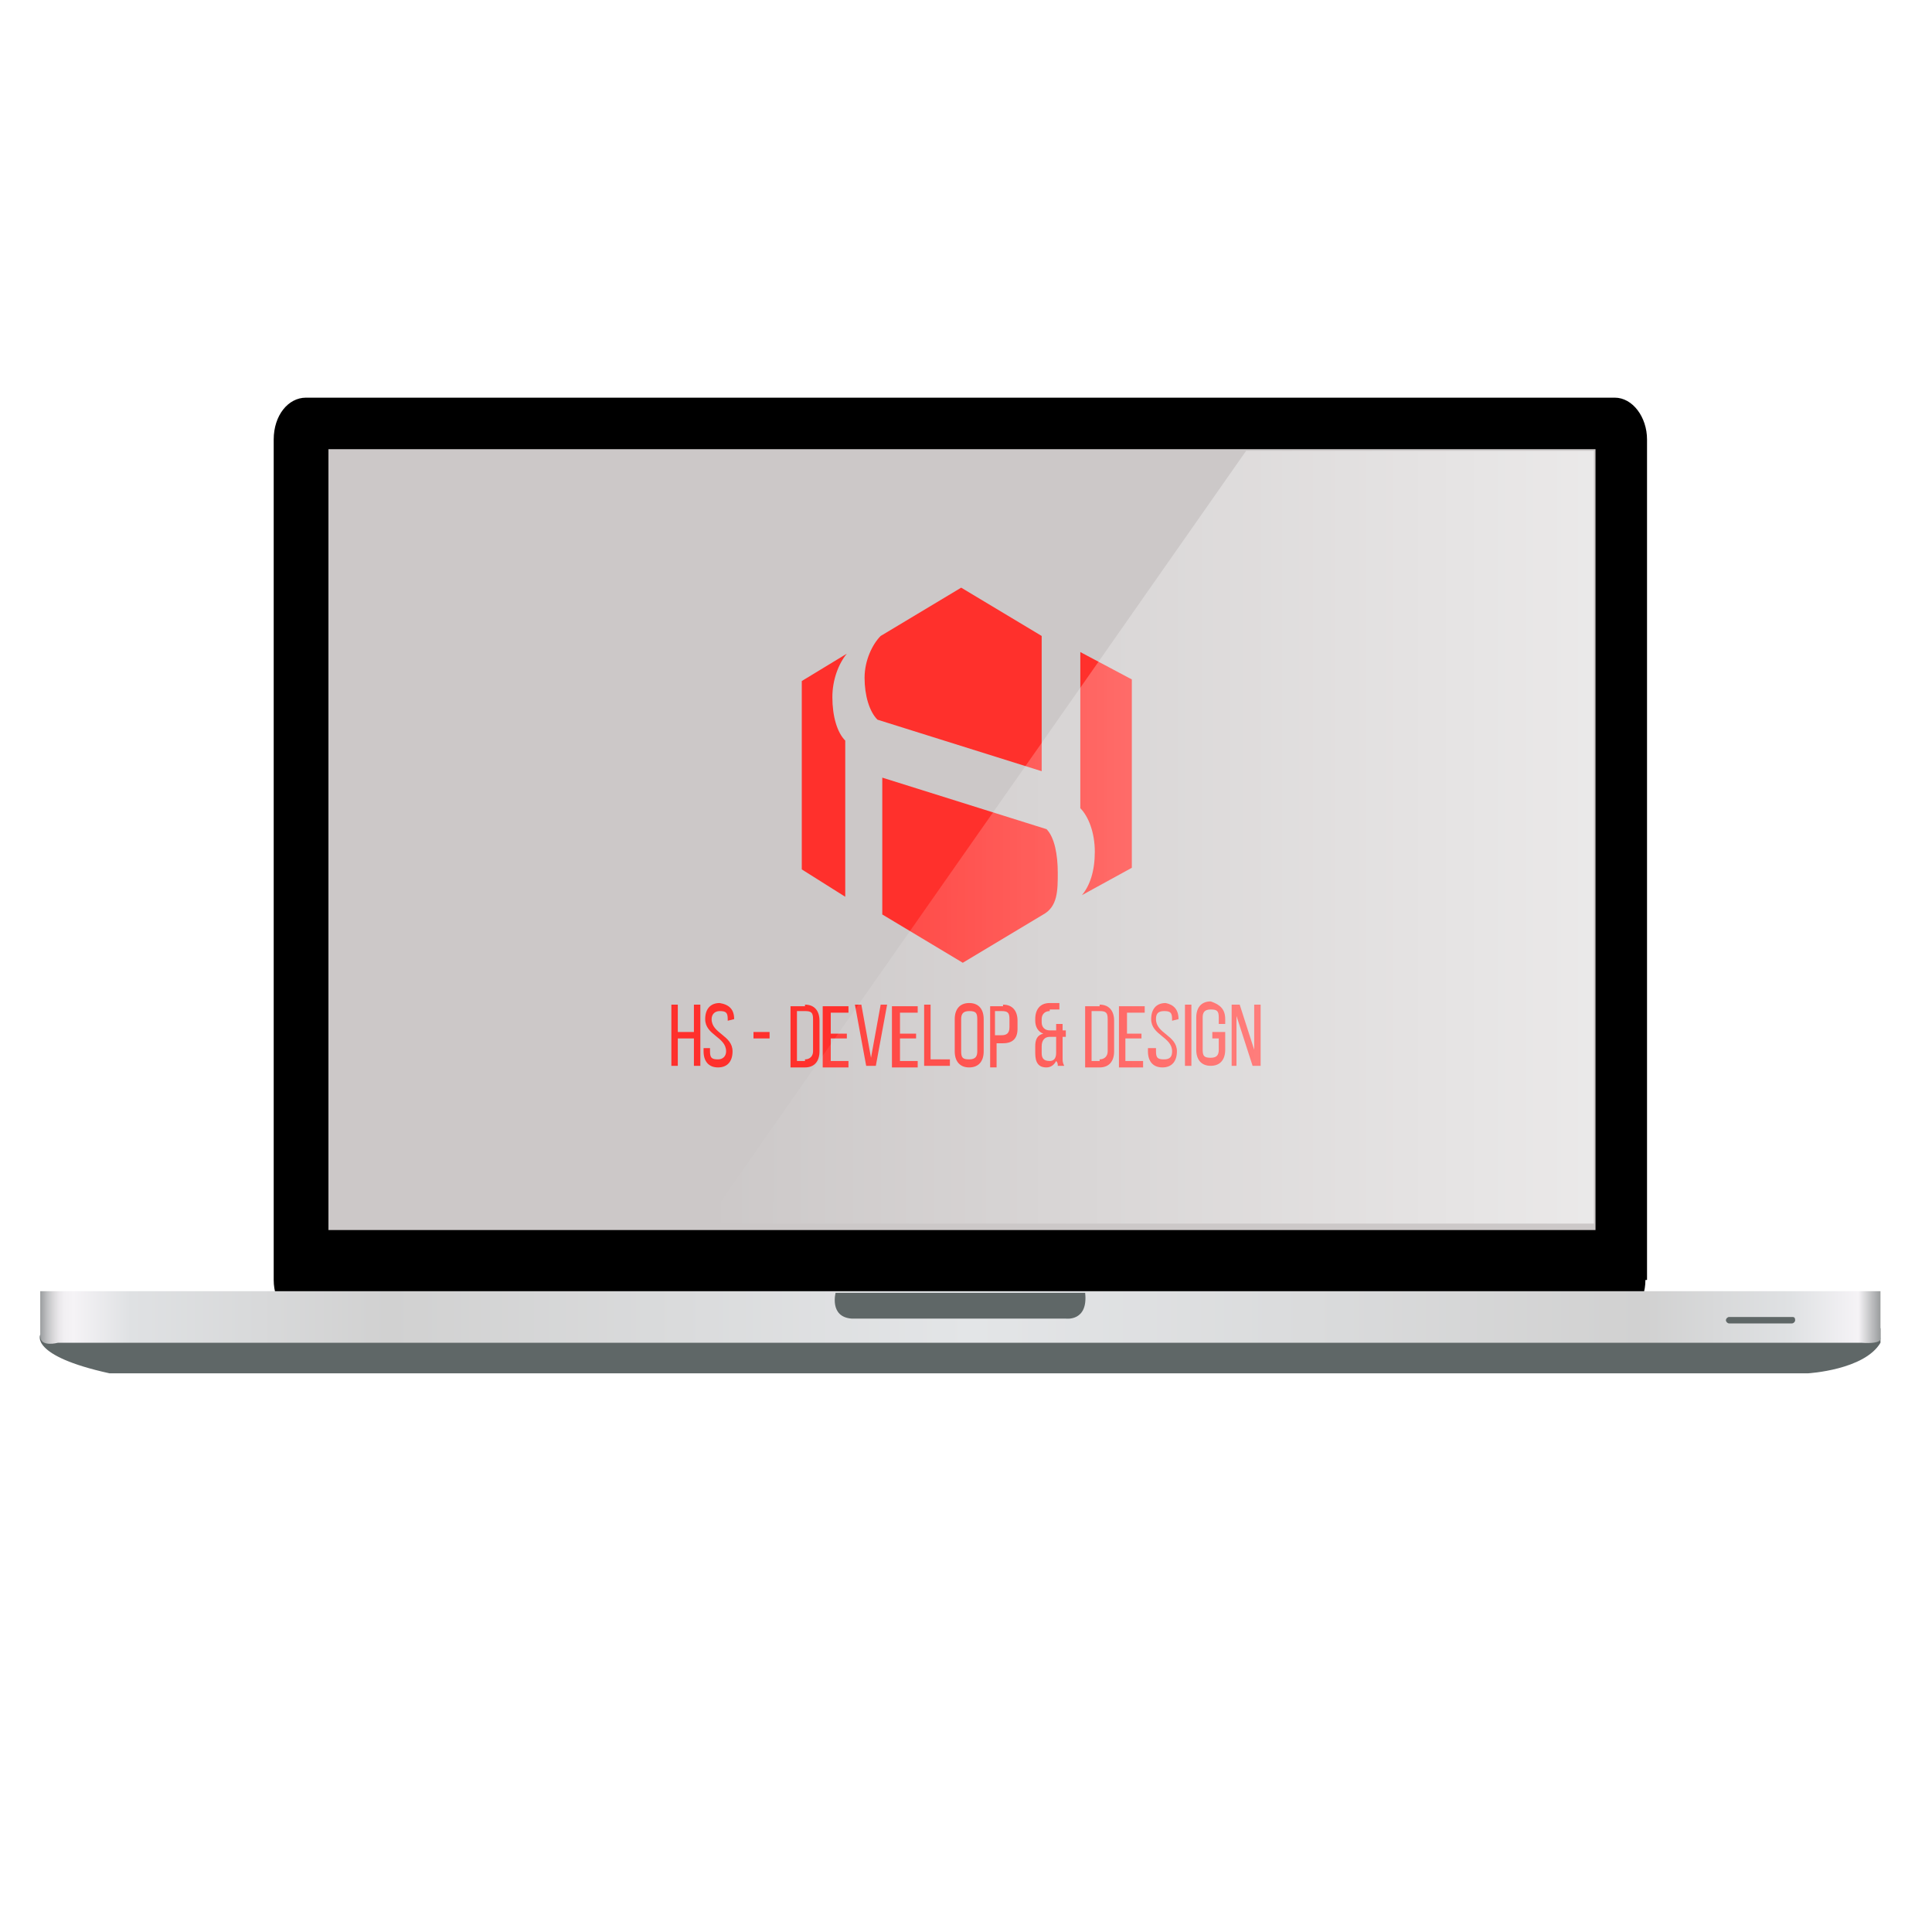
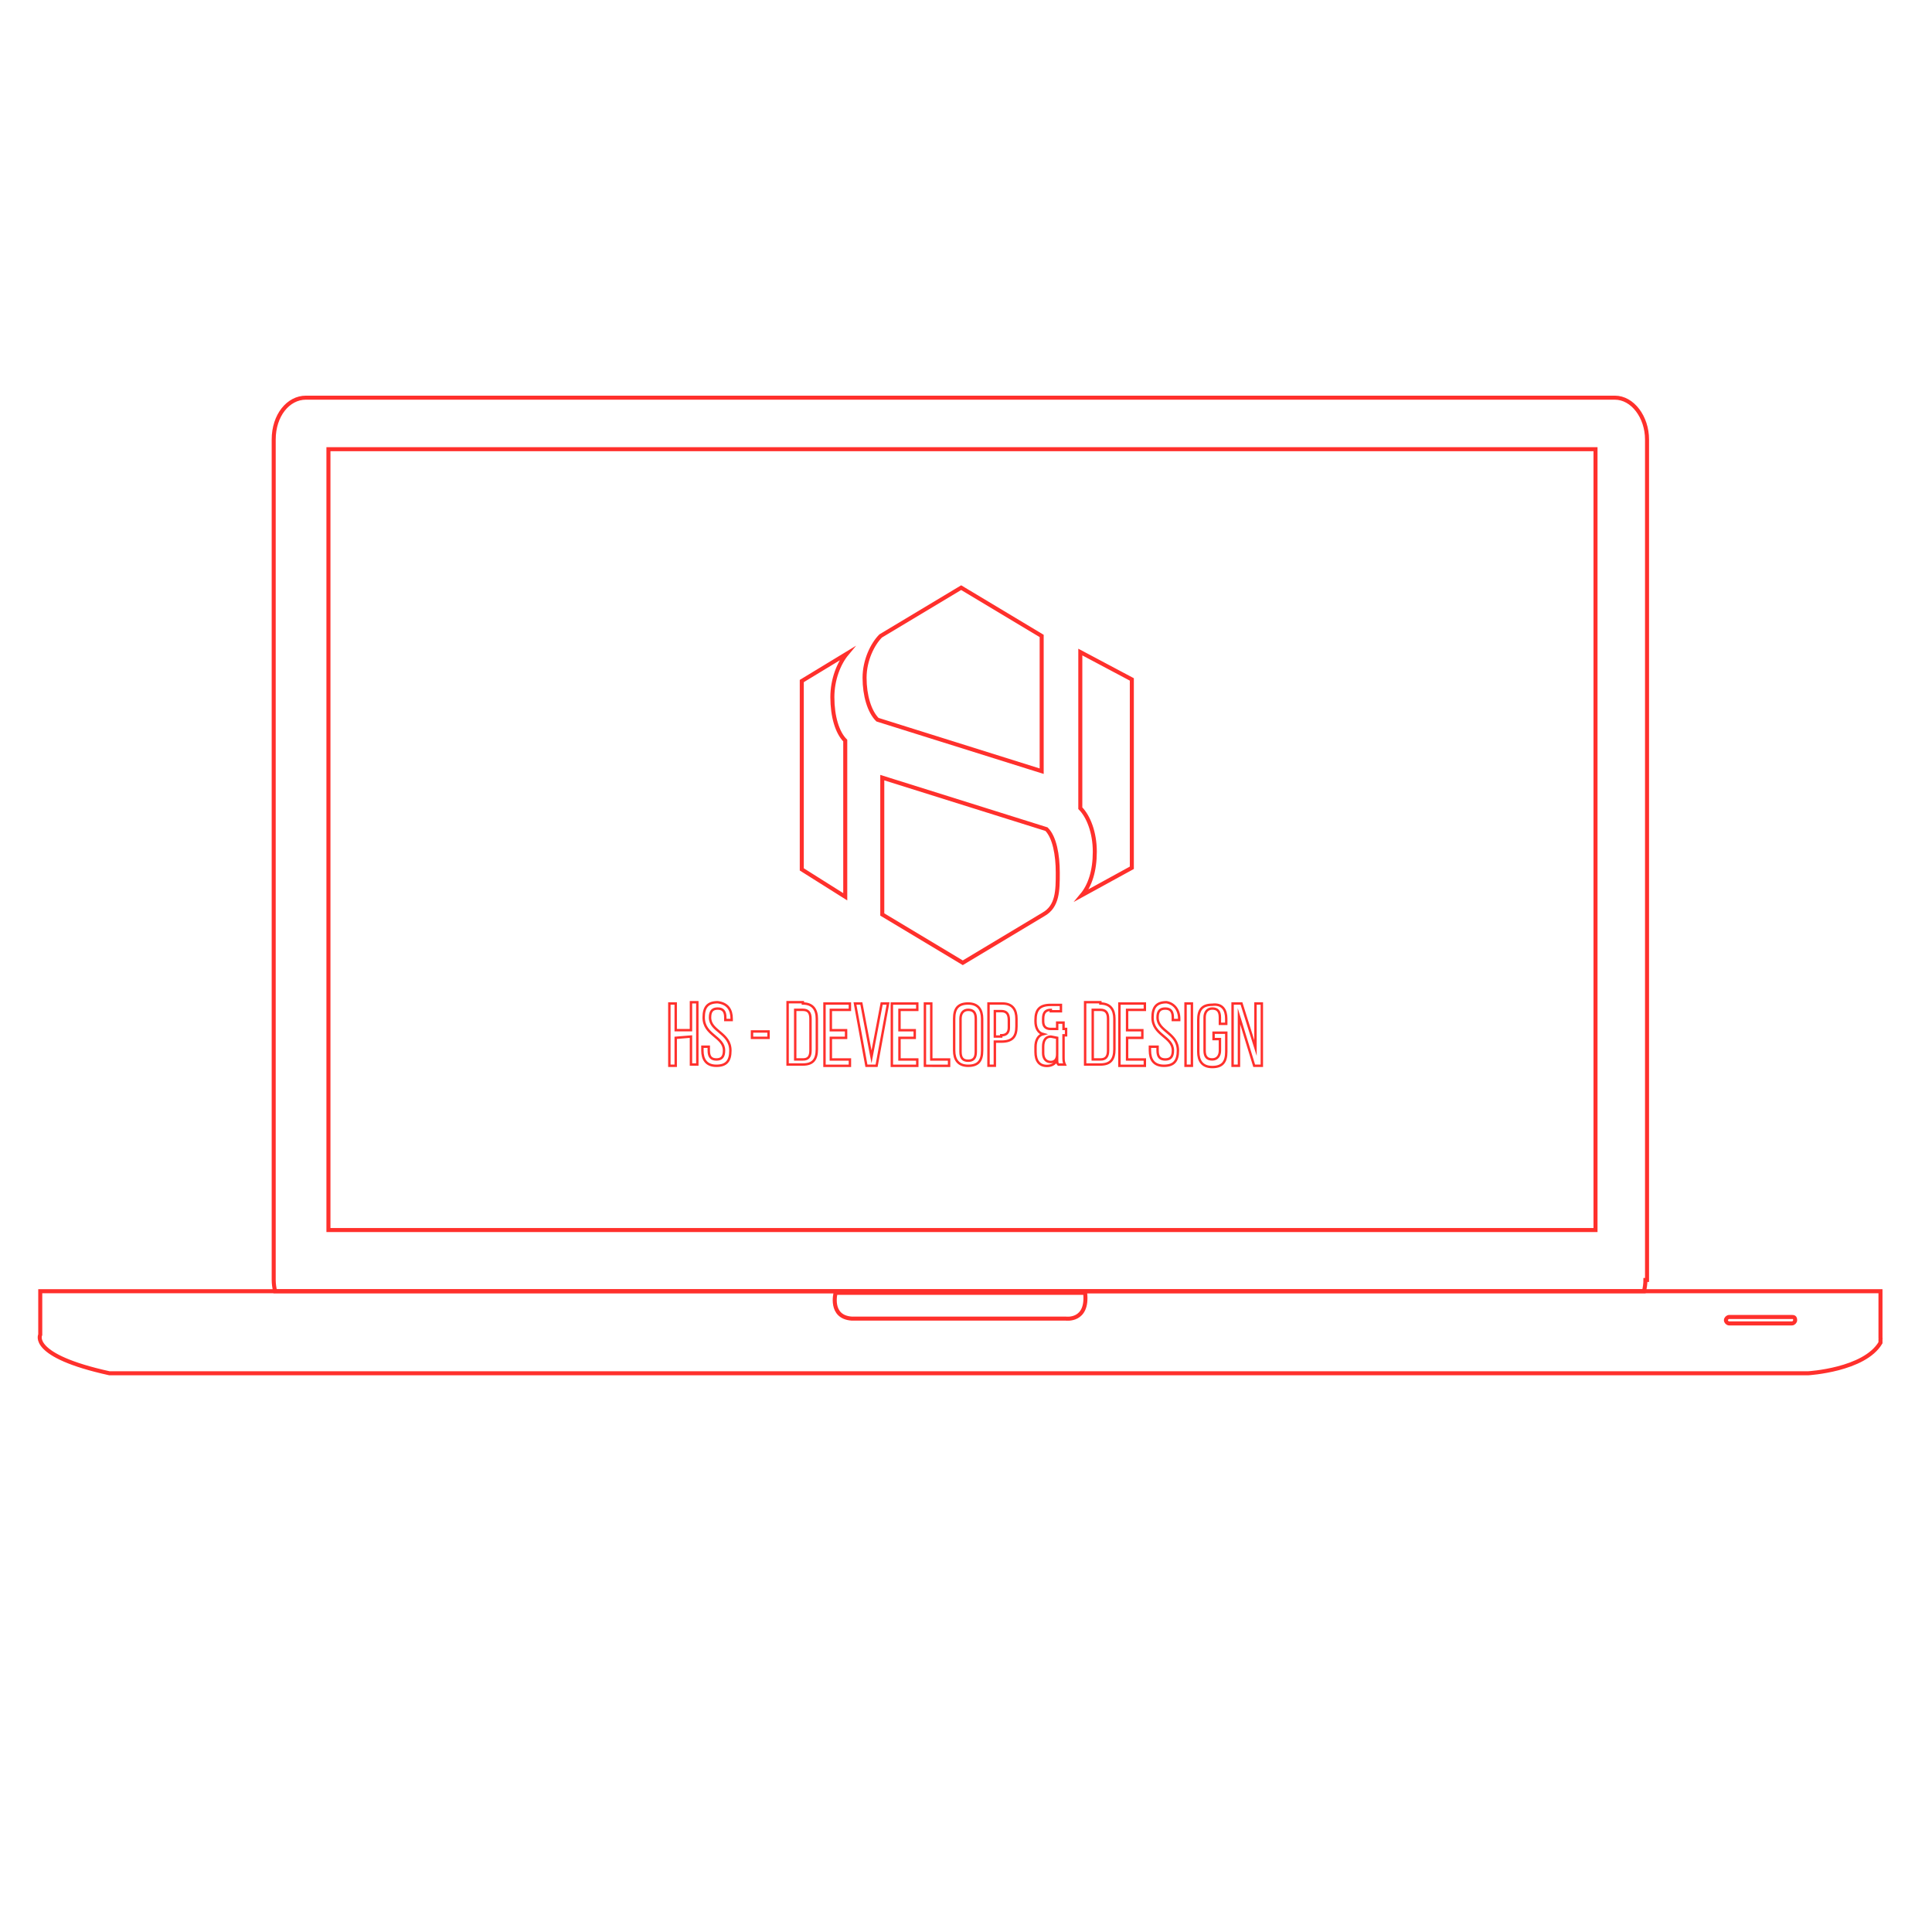
- <svg xmlns="http://www.w3.org/2000/svg" id="laptop-Layer_1" xml:space="preserve" height="120" viewBox="0 0 120 120" width="120" version="1.1" y="0px" x="0px" enable-background="new 0 0 120 120">
-   <path id="laptop-back_1_" d="m102.2 79.5c0 1.4-0.9 2.6-2 2.6h-81.2c-1.1 0-2-1.199-2-2.6v-52.2c0-1.5 0.9-2.6 2-2.6h81.3c1.101 0 2 1.2 2 2.6v52.2h-0.1z" />
-   <g id="laptop-bottom">
-     <path d="m2.5 82.9s-0.7 1.3 4.3 2.399h105.5s3.5-0.2 4.5-1.899v-0.9l-114.3 0.4z" fill="#5F6767" />
-     <linearGradient id="laptop-SVGID_1_" y2="-296.83" gradientUnits="userSpaceOnUse" x2="362.81" gradientTransform="matrix(1 0 0 -1 -246 -215)" y1="-296.83" x1="248.5">
-       <stop stop-color="#999C9D" offset="0" />
-       <stop stop-color="#A5A7A9" offset=".001" />
-       <stop stop-color="#C2C3C5" offset=".004" />
-       <stop stop-color="#D9D8DA" offset=".007" />
-       <stop stop-color="#E9E7EA" offset=".01" />
-       <stop stop-color="#F2F0F3" offset=".013" />
-       <stop stop-color="#F5F3F6" offset=".018" />
-       <stop stop-color="#DFE1E3" offset=".049" />
-       <stop stop-color="#D1D1D1" offset=".189" />
-       <stop stop-color="#E3E5E7" offset=".506" />
-       <stop stop-color="#D1D1D1" offset=".872" />
-       <stop stop-color="#DFE1E3" offset=".951" />
-       <stop stop-color="#F5F3F6" offset=".988" />
-       <stop stop-color="#999C9D" offset="1" />
-     </linearGradient>
-     <path d="m2.5 80.2h114.3v2.9s0.2 0.4-1.2 0.301h-112s-1.1 0.3-1.1-0.4v-2.801z" fill="url(#laptop-SVGID_1_)" />
-     <path d="m111.5 82c0 0.1-0.1 0.2-0.2 0.2h-3.9c-0.101 0-0.2-0.101-0.2-0.2 0-0.1 0.1-0.2 0.2-0.2h3.899c0.1 0 0.2 0 0.2 0.2z" fill="#5F6767" />
-     <path d="m51.9 80.3s-0.4 1.5 1 1.601h13.3s1.399 0.199 1.2-1.601h-15.5z" fill="#5F6767" />
-   </g>
-   <path id="laptop-screen_1_" d="m20.4 27.9h78.7v48.5h-78.7v-48.5z" fill="#CCC8C8" />
-   <path id="laptop-logo" d="m64.7 47.9l-10.2-3.2c-0.5-0.5-0.8-1.5-0.8-2.6s0.5-2.1 1-2.6l5-3 5 3v8.4zm-14.9-5.6v11.7l2.7 1.7v-9.7c-0.5-0.5-0.8-1.5-0.8-2.7 0-1.1 0.4-2.1 0.9-2.7l-2.8 1.7zm5 6v8.5l5 3 5-3c0.9-0.5 0.9-1.5 0.9-2.6s-0.2-2.2-0.7-2.7l-10.2-3.2zm12.3-7.8v9.7c0.5 0.5 0.9 1.5 0.9 2.7s-0.3 2.1-0.8 2.7l3.1-1.7v-11.7l-3.2-1.7z" fill="#FF302C" />
-   <path id="laptop-text" d="m42.1 64.5v1.7h-0.4v-3.8h0.4v1.7h1v-1.7h0.4v3.8h-0.4v-1.7h-1zm3.5-1.2l-0.4 0.1v-0.1c0-0.399-0.1-0.5-0.5-0.5-0.3 0-0.5 0.2-0.5 0.5 0 0.9 1.3 1 1.3 2 0 0.601-0.3 1-0.9 1s-0.9-0.399-0.9-1v-0.2h0.4v0.2c0 0.4 0.1 0.5 0.5 0.5 0.3 0 0.5-0.2 0.5-0.5 0-0.899-1.3-1-1.3-2 0-0.6 0.3-1 0.9-1 0.6 0.1 0.9 0.4 0.9 1zm1.2 0.8h1v0.4h-1v-0.4zm3.2-1.7c0.6 0 0.9 0.399 0.9 1v1.9c0 0.601-0.3 1-0.9 1h-0.9v-3.8h0.9v-0.1zm0 3.4c0.3 0 0.5-0.2 0.5-0.5v-2c0-0.399-0.1-0.5-0.5-0.5h-0.5v3.1h0.5v-0.1zm2.6-1.7v0.4h-1v1.4h1.1v0.4h-1.6v-3.8h1.6v0.4h-1.1v1.3h1v-0.1zm0.9-1.7l0.6 3.3 0.6-3.3h0.4l-0.7 3.8h-0.6l-0.7-3.8h0.4zm3.4 1.7v0.4h-1v1.4h1.1v0.4h-1.6v-3.8h1.6v0.4h-1.1v1.3h1v-0.1zm0.5 2.1v-3.8h0.4v3.4h1.2v0.4h-1.6zm1.9-2.9c0-0.6 0.3-1 0.9-1s0.899 0.4 0.899 1v2c0 0.601-0.3 1-0.899 1-0.6 0-0.9-0.399-0.9-1v-2zm0.4 2c0 0.4 0.1 0.5 0.5 0.5 0.399 0 0.5-0.2 0.5-0.5v-2c0-0.399-0.101-0.5-0.5-0.5-0.4 0-0.5 0.2-0.5 0.5v2zm2.6-2.9c0.601 0 0.9 0.399 0.9 1v0.5c0 0.6-0.3 0.899-0.9 0.899h-0.4v1.5h-0.4v-3.8h0.8v-0.099zm-0.1 1.9c0.3 0 0.5-0.1 0.5-0.5v-0.5c0-0.399-0.101-0.5-0.5-0.5h-0.4v1.5h0.4zm3-1.5c-0.3 0-0.5 0.2-0.5 0.5v0.2c0 0.3 0.2 0.5 0.5 0.5h0.4v-0.4h0.4v0.4h0.2v0.4h-0.2v1.3c0 0.2 0 0.3 0.1 0.5h-0.4c0-0.101 0-0.2-0.101-0.3-0.099 0.2-0.299 0.4-0.599 0.4-0.5 0-0.7-0.3-0.7-0.899v-0.401c0-0.4 0.101-0.7 0.5-0.8-0.3-0.101-0.5-0.4-0.5-0.8v-0.1c0-0.6 0.3-1 0.9-1h0.6v0.4h-0.6v0.1zm0 1.6c-0.3 0-0.5 0.199-0.5 0.6v0.4c0 0.3 0.1 0.5 0.5 0.5 0.2 0 0.399-0.101 0.399-0.5v-1h-0.399zm3.1-2c0.601 0 0.9 0.399 0.9 1v1.9c0 0.601-0.3 1-0.9 1h-0.9v-3.8h0.9v-0.1zm0 3.4c0.3 0 0.5-0.2 0.5-0.5v-2c0-0.399-0.1-0.5-0.5-0.5h-0.5v3.1h0.5v-0.1zm2.6-1.7v0.4h-1v1.4h1.1v0.4h-1.5v-3.8h1.6v0.4h-1.1v1.3h0.9v-0.1zm2.3-0.8l-0.4 0.1v-0.1c0-0.399-0.1-0.5-0.5-0.5-0.399 0-0.5 0.2-0.5 0.5 0 0.9 1.3 1 1.3 2 0 0.601-0.3 1-0.899 1-0.601 0-0.9-0.399-0.9-1v-0.2h0.5v0.2c0 0.4 0.101 0.5 0.5 0.5 0.4 0 0.5-0.2 0.5-0.5 0-0.899-1.3-1-1.3-2 0-0.6 0.3-1 0.9-1 0.499 0.1 0.799 0.4 0.799 1zm0.8-0.9v3.8h-0.4v-3.8h0.4zm2.1 0.9v0.3h-0.4v-0.4c0-0.4-0.101-0.5-0.5-0.5-0.4 0-0.5 0.2-0.5 0.5v2c0 0.399 0.1 0.5 0.5 0.5 0.399 0 0.5-0.2 0.5-0.5v-0.7h-0.4v-0.4h0.8v1.1c0 0.6-0.3 1-0.899 1-0.601 0-0.9-0.4-0.9-1v-2c0-0.601 0.3-1 0.9-1 0.599 0.2 0.899 0.5 0.899 1.1zm0.8 2.9h-0.4v-3.8h0.5l0.9 2.8v-2.8h0.4v3.8h-0.5l-1-3.101v3.101h0.1z" fill="#FF302C" />
-   <linearGradient id="laptop-reflection_2_" y2="52" gradientUnits="userSpaceOnUse" x2="99" y1="52" x1="43.8">
-     <stop stop-color="#fff" stop-opacity="0" offset="0" />
-     <stop stop-color="#fff" offset="1" />
-   </linearGradient>
-   <path id="laptop-reflection_1_" opacity=".6" d="m43.8 76h55.2v-48h-21.6l-33.6 48z" enable-background="new    " fill="url(#laptop-reflection_2_)" />
+ <svg xmlns="http://www.w3.org/2000/svg" version="1.1" id="laptop" x="0px" y="0px" width="120px" height="120px" viewBox="0 0 120 120" enable-background="new 0 0 120 120" xml:space="preserve">
+   <path id="keypad" fill="none" stroke="#FF302C" stroke-width="0.25" stroke-miterlimit="10" d="M116.8,83.1v-0.6v-2.3H2.5v2.7  c0,0-0.7,1.3,4.3,2.397h105.5c0,0,3.5-0.198,4.5-1.897v-0.211C116.814,83.141,116.8,83.1,116.8,83.1z" />
+   <path id="button2" fill="none" stroke="#FF302C" stroke-width="0.25" stroke-miterlimit="10" d="M111.5,82c0,0.1-0.1,0.2-0.2,0.2  H107.4c-0.103,0-0.2-0.101-0.2-0.2s0.1-0.2,0.2-0.2h3.897C111.398,81.8,111.499,81.8,111.5,82L111.5,82z" />
+   <path id="button1" fill="none" stroke="#FF302C" stroke-width="0.25" stroke-miterlimit="10" d="M51.9,80.3c0,0-0.4,1.5,1,1.601  h13.3c0,0,1.399,0.199,1.2-1.601H51.9z" />
+   <path id="back" fill="none" stroke="#FF302C" stroke-width="0.25" stroke-miterlimit="10" d="M100.3,24.7H19c-1.1,0-2,1.1-2,2.6  v52.2c0,0.242,0.036,0.475,0.086,0.7h85.027c0.051-0.226,0.087-0.458,0.087-0.7h0.1V27.3C102.3,25.9,101.4,24.7,100.3,24.7z" />
+   <rect id="screen" x="20.4" y="27.9" fill="none" stroke="#FF302C" stroke-width="0.25" stroke-miterlimit="10" width="78.7" height="48.5" />
+   <path id="logo" fill="none" stroke="#FF302C" stroke-width="0.25" stroke-miterlimit="10" d="M64.7,47.9l-10.2-3.2  c-0.5-0.5-0.8-1.5-0.8-2.6s0.5-2.1,1-2.6l5-3l5,3V47.9z M49.8,42.3V54l2.7,1.7V46c-0.5-0.5-0.8-1.5-0.8-2.7c0-1.1,0.4-2.1,0.9-2.7  L49.8,42.3L49.8,42.3z M54.8,48.3v8.5l5,3l5-3c0.9-0.5,0.9-1.5,0.9-2.6c0-1.1-0.2-2.2-0.7-2.7L54.8,48.3L54.8,48.3z M67.1,40.5v9.7  c0.5,0.5,0.9,1.5,0.9,2.7c0,1.2-0.3,2.1-0.8,2.7l3.1-1.7V42.2L67.1,40.5z" />
+   <path id="text" fill="none" stroke="#FF302C" stroke-width="0.15" stroke-miterlimit="10" d="M41.97,64.461v1.737h-0.395v-3.869  h0.395v1.657h0.947V62.25h0.395v3.87h-0.395v-1.737L41.97,64.461z M45.445,63.275v0.08H45.05v-0.157  c0-0.396-0.158-0.554-0.474-0.554c-0.315,0-0.474,0.157-0.474,0.554c0,0.868,1.264,0.946,1.264,2.053  c0,0.632-0.237,0.947-0.869,0.947s-0.869-0.396-0.869-0.947v-0.237h0.395v0.237c0,0.396,0.158,0.554,0.474,0.554  c0.315,0,0.474-0.158,0.474-0.554c0-0.868-1.264-0.948-1.264-2.053c0-0.632,0.237-0.948,0.869-0.948  C45.208,62.329,45.445,62.725,45.445,63.275z M46.708,64.066h1.027v0.395h-1.027V64.066z M49.867,62.329  c0.631,0,0.868,0.396,0.868,0.946v1.896c0,0.633-0.237,0.948-0.868,0.948h-0.948v-3.87h0.948V62.329z M49.867,65.805  c0.315,0,0.474-0.158,0.474-0.554v-1.976c0-0.395-0.158-0.553-0.474-0.553h-0.475v3.08h0.475V65.805z M52.552,64.066v0.395h-0.947  v1.344h1.185v0.395h-1.58V62.33h1.579v0.395h-1.185v1.265h0.947L52.552,64.066L52.552,64.066z M53.5,62.329l0.631,3.315l0.632-3.315  h0.395l-0.711,3.869h-0.632l-0.711-3.869H53.5z M56.816,64.066v0.395h-0.948v1.344h1.106v0.395h-1.58V62.33h1.58v0.395h-1.106v1.265  h0.948V64.066z M57.448,66.198v-3.869h0.395v3.476h1.106v0.395L57.448,66.198L57.448,66.198z M59.264,63.275  c0-0.631,0.237-0.946,0.869-0.946c0.631,0,0.869,0.396,0.869,0.946v1.976c0,0.632-0.236,0.947-0.869,0.947  c-0.632,0-0.869-0.396-0.869-0.947V63.275z M59.659,65.33c0,0.395,0.158,0.553,0.475,0.553c0.315,0,0.474-0.158,0.474-0.553v-2.055  c0-0.395-0.158-0.553-0.474-0.553c-0.316,0-0.475,0.237-0.475,0.553V65.33z M62.266,62.329c0.633,0,0.868,0.396,0.868,0.946v0.476  c0,0.632-0.235,0.946-0.946,0.946h-0.396v1.498h-0.395v-3.866H62.266z M62.188,64.303c0.314,0,0.474-0.156,0.474-0.474v-0.474  c0-0.396-0.155-0.554-0.474-0.554h-0.396v1.58h0.396V64.303L62.188,64.303z M65.268,62.725c-0.316,0-0.476,0.157-0.476,0.553v0.158  c0,0.315,0.155,0.474,0.476,0.474h0.395v-0.396h0.395v0.396h0.158v0.396h-0.158v1.342c0,0.158,0,0.316,0.079,0.476H65.74  c-0.079-0.08-0.079-0.156-0.079-0.313c-0.079,0.236-0.315,0.396-0.632,0.396c-0.478,0-0.711-0.313-0.711-0.871v-0.315  c0-0.396,0.158-0.711,0.474-0.789c-0.313-0.08-0.474-0.396-0.474-0.791v-0.078c0-0.633,0.236-0.947,0.947-0.947h0.631v0.395h-0.631  v-0.082H65.268z M65.268,64.383c-0.316,0-0.476,0.236-0.476,0.631v0.396c0,0.314,0.155,0.553,0.476,0.553  c0.235,0,0.395-0.158,0.395-0.475V64.46L65.268,64.383z M68.346,62.329c0.633,0,0.871,0.396,0.871,0.946v1.896  c0,0.633-0.238,0.948-0.871,0.948h-0.947v-3.87h0.947V62.329z M68.346,65.805c0.316,0,0.478-0.158,0.478-0.554v-1.976  c0-0.395-0.158-0.553-0.478-0.553h-0.474v3.08h0.474V65.805z M70.952,64.066v0.395h-0.947v1.344h1.104v0.395h-1.58V62.33h1.58v0.395  h-1.104v1.265h0.947V64.066z M73.242,63.275v0.08h-0.396v-0.157c0-0.396-0.156-0.554-0.473-0.554s-0.475,0.157-0.475,0.554  c0,0.868,1.264,0.946,1.264,2.053c0,0.632-0.236,0.947-0.869,0.947c-0.634,0-0.87-0.396-0.87-0.947v-0.237h0.476v0.237  c0,0.396,0.158,0.554,0.477,0.554c0.314,0,0.475-0.158,0.475-0.554c0-0.868-1.265-0.948-1.265-2.053  c0-0.632,0.237-0.948,0.869-0.948C72.927,62.329,73.242,62.725,73.242,63.275z M74.031,62.329v3.869h-0.395v-3.869H74.031z   M76.164,63.275v0.316H75.77v-0.395c0-0.396-0.158-0.555-0.474-0.555s-0.476,0.237-0.476,0.555v2.053  c0,0.395,0.158,0.553,0.476,0.553c0.315,0,0.476-0.236,0.476-0.553v-0.71h-0.395v-0.396h0.789v1.186c0,0.632-0.236,0.947-0.87,0.947  c-0.633,0-0.869-0.396-0.869-0.947v-1.975c0-0.633,0.236-0.947,0.869-0.947C75.928,62.329,76.164,62.725,76.164,63.275z   M76.954,66.198h-0.396v-3.869h0.553l0.869,2.764v-2.764h0.395v3.869H77.9l-0.946-3.08V66.198z" />
</svg>
